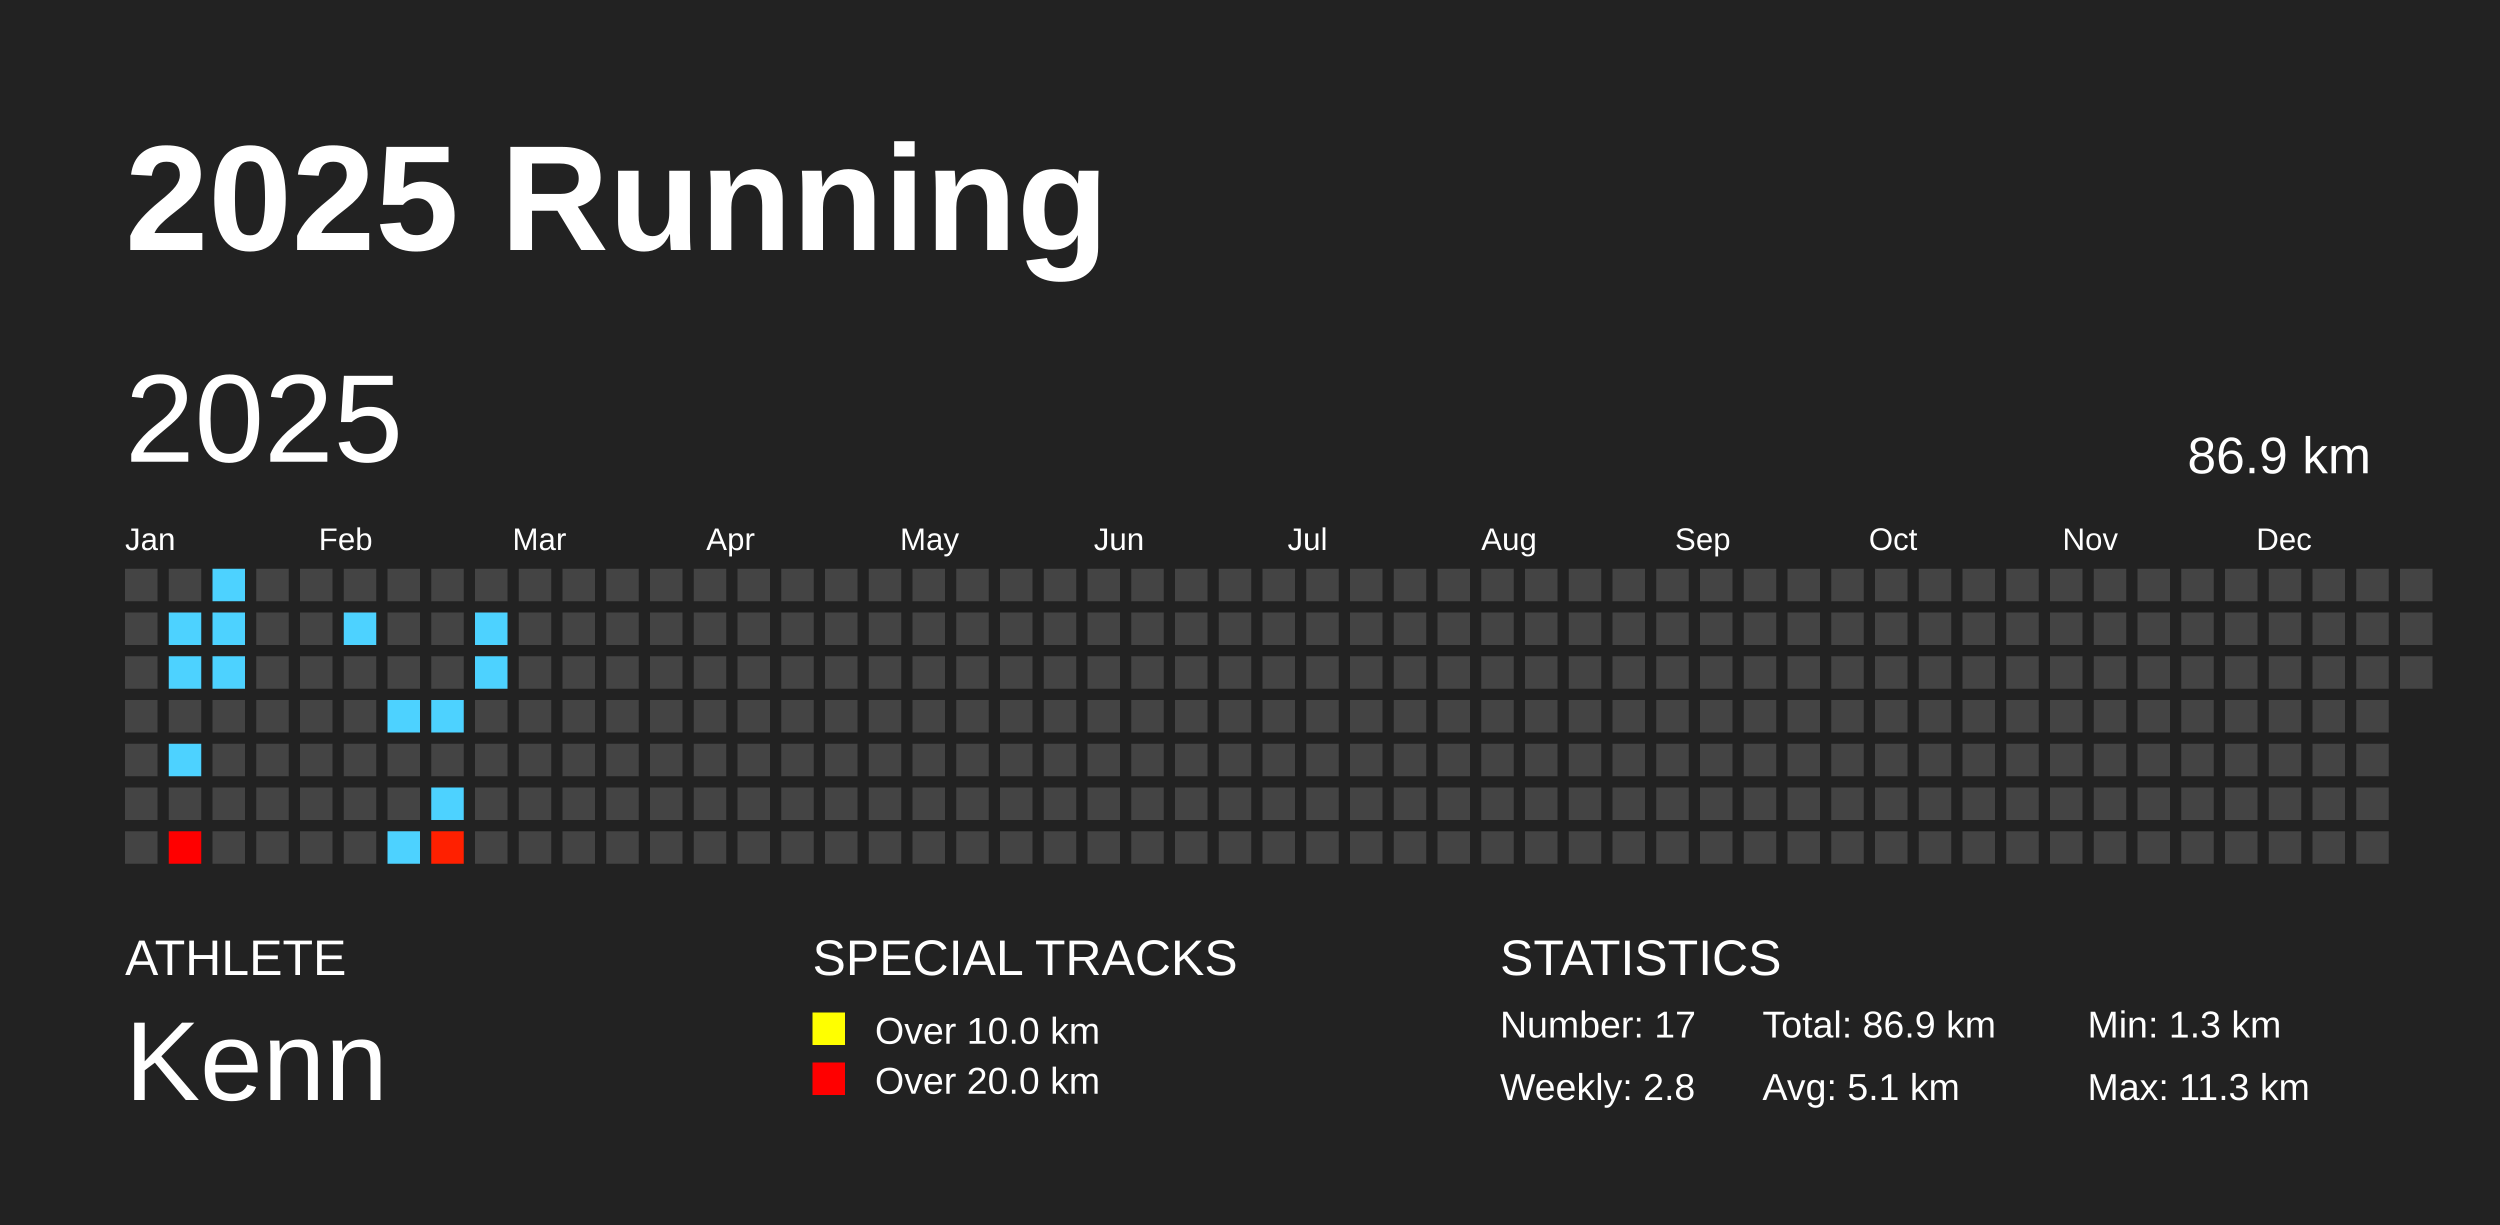
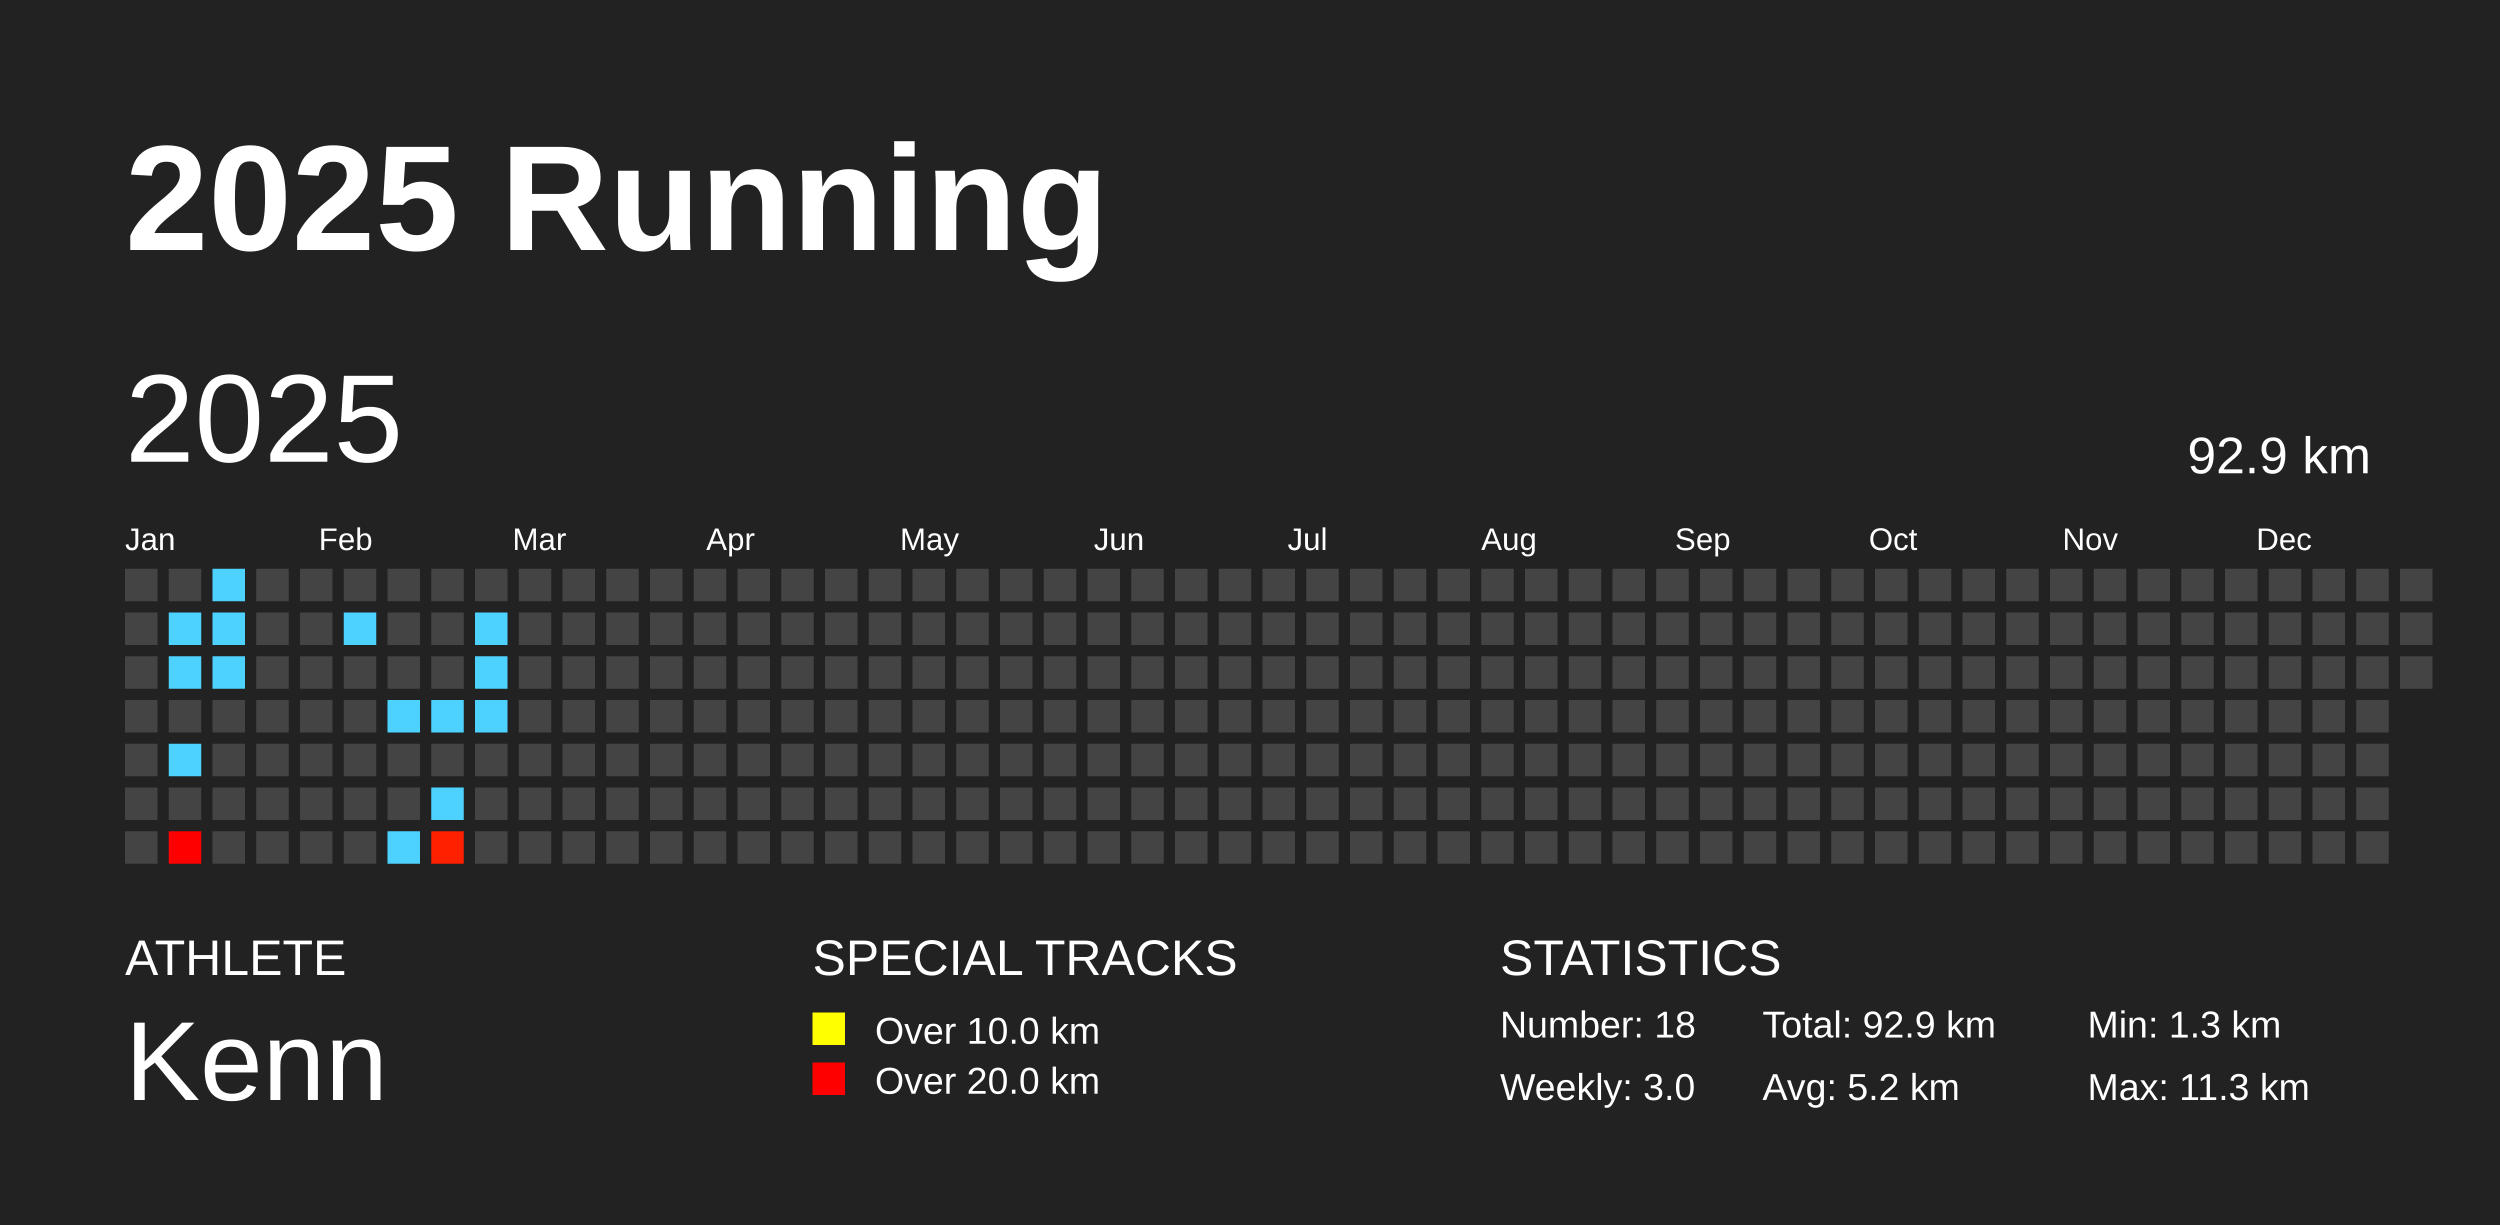
<svg xmlns="http://www.w3.org/2000/svg" baseProfile="full" height="98mm" version="1.1" viewBox="0,0,200,98" width="200mm">
  <defs />
  <rect fill="#222222" height="98" width="200" x="0" y="0" />
  <text fill="#FFFFFF" style="font-size:12px; font-family:Arial; font-weight:bold;" x="10" y="20">2025 Running</text>
  <text fill="#FFFFFF" style="font-size:4px; font-family:Arial" x="10" y="78">ATHLETE</text>
  <text fill="#FFFFFF" style="font-size:9px; font-family:Arial" x="10" y="88">Kenn</text>
  <text fill="#FFFFFF" style="font-size:4px; font-family:Arial" x="65" y="78">SPECIAL TRACKS</text>
  <rect fill="yellow" height="2.6" width="2.6" x="65" y="81" />
  <text fill="#FFFFFF" style="font-size:3px; font-family:Arial" x="70" y="83.5">Over 10.0 km</text>
  <rect fill="red" height="2.6" width="2.6" x="65" y="85" />
  <text fill="#FFFFFF" style="font-size:3px; font-family:Arial" x="70" y="87.5">Over 20.0 km</text>
  <text fill="#FFFFFF" style="font-size:4px; font-family:Arial" x="120" y="78">STATISTICS</text>
-   <text fill="#FFFFFF" style="font-size:3px; font-family:Arial" x="120" y="83">Number: 17</text>
-   <text fill="#FFFFFF" style="font-size:3px; font-family:Arial" x="120" y="88">Weekly: 2.8</text>
-   <text fill="#FFFFFF" style="font-size:3px; font-family:Arial" x="141" y="83">Total: 86.9 km</text>
-   <text fill="#FFFFFF" style="font-size:3px; font-family:Arial" x="141" y="88">Avg: 5.1 km</text>
+   <text fill="#FFFFFF" style="font-size:3px; font-family:Arial" x="120" y="83">Number: 18</text>
+   <text fill="#FFFFFF" style="font-size:3px; font-family:Arial" x="120" y="88">Weekly: 3.0</text>
+   <text fill="#FFFFFF" style="font-size:3px; font-family:Arial" x="141" y="83">Total: 92.9 km</text>
+   <text fill="#FFFFFF" style="font-size:3px; font-family:Arial" x="141" y="88">Avg: 5.2 km</text>
  <text fill="#FFFFFF" style="font-size:3px; font-family:Arial" x="167" y="83">Min: 1.3 km</text>
  <text fill="#FFFFFF" style="font-size:3px; font-family:Arial" x="167" y="88">Max: 11.3 km</text>
  <text dominant-baseline="hanging" fill="#FFFFFF" style="font-size:10.0px; font-family:Arial;" x="10" y="30">2025</text>
-   <text dominant-baseline="hanging" fill="#FFFFFF" style="font-size:4.125px; font-family:Arial;" x="175" y="35">86.9 km</text>
+   <text dominant-baseline="hanging" fill="#FFFFFF" style="font-size:4.125px; font-family:Arial;" x="175" y="35">92.9 km</text>
  <text fill="#FFFFFF" style="font-size:2.5px; font-family:Arial" x="10.0" y="44">Jan</text>
  <text fill="#FFFFFF" style="font-size:2.5px; font-family:Arial" x="25.5" y="44">Feb</text>
  <text fill="#FFFFFF" style="font-size:2.5px; font-family:Arial" x="41.0" y="44">Mar</text>
  <text fill="#FFFFFF" style="font-size:2.5px; font-family:Arial" x="56.5" y="44">Apr</text>
  <text fill="#FFFFFF" style="font-size:2.5px; font-family:Arial" x="72.0" y="44">May</text>
  <text fill="#FFFFFF" style="font-size:2.5px; font-family:Arial" x="87.5" y="44">Jun</text>
  <text fill="#FFFFFF" style="font-size:2.5px; font-family:Arial" x="103.0" y="44">Jul</text>
  <text fill="#FFFFFF" style="font-size:2.5px; font-family:Arial" x="118.5" y="44">Aug</text>
  <text fill="#FFFFFF" style="font-size:2.5px; font-family:Arial" x="134.0" y="44">Sep</text>
  <text fill="#FFFFFF" style="font-size:2.5px; font-family:Arial" x="149.5" y="44">Oct</text>
  <text fill="#FFFFFF" style="font-size:2.5px; font-family:Arial" x="165.0" y="44">Nov</text>
  <text fill="#FFFFFF" style="font-size:2.5px; font-family:Arial" x="180.5" y="44">Dec</text>
  <rect fill="#444444" height="2.6" width="2.6" x="10.0" y="45.5" />
  <rect fill="#444444" height="2.6" width="2.6" x="10.0" y="49.0" />
  <rect fill="#444444" height="2.6" width="2.6" x="10.0" y="52.5" />
  <rect fill="#444444" height="2.6" width="2.6" x="10.0" y="56.0" />
  <rect fill="#444444" height="2.6" width="2.6" x="10.0" y="59.5" />
  <rect fill="#444444" height="2.6" width="2.6" x="10.0" y="63.0" />
  <rect fill="#444444" height="2.6" width="2.6" x="10.0" y="66.5" />
  <rect fill="#444444" height="2.6" width="2.6" x="13.5" y="45.5" />
  <rect fill="#4dd2ff" height="2.6" width="2.6" x="13.5" y="49.0" />
  <rect fill="#4dd2ff" height="2.6" width="2.6" x="13.5" y="52.5" />
  <rect fill="#444444" height="2.6" width="2.6" x="13.5" y="56.0" />
  <rect fill="#4dd2ff" height="2.6" width="2.6" x="13.5" y="59.5" />
  <rect fill="#444444" height="2.6" width="2.6" x="13.5" y="63.0" />
  <rect fill="#ff0000" height="2.6" width="2.6" x="13.5" y="66.5" />
  <rect fill="#4dd2ff" height="2.6" width="2.6" x="17.0" y="45.5" />
  <rect fill="#4dd2ff" height="2.6" width="2.6" x="17.0" y="49.0" />
  <rect fill="#4dd2ff" height="2.6" width="2.6" x="17.0" y="52.5" />
  <rect fill="#444444" height="2.6" width="2.6" x="17.0" y="56.0" />
  <rect fill="#444444" height="2.6" width="2.6" x="17.0" y="59.5" />
  <rect fill="#444444" height="2.6" width="2.6" x="17.0" y="63.0" />
  <rect fill="#444444" height="2.6" width="2.6" x="17.0" y="66.5" />
  <rect fill="#444444" height="2.6" width="2.6" x="20.5" y="45.5" />
  <rect fill="#444444" height="2.6" width="2.6" x="20.5" y="49.0" />
  <rect fill="#444444" height="2.6" width="2.6" x="20.5" y="52.5" />
  <rect fill="#444444" height="2.6" width="2.6" x="20.5" y="56.0" />
  <rect fill="#444444" height="2.6" width="2.6" x="20.5" y="59.5" />
  <rect fill="#444444" height="2.6" width="2.6" x="20.5" y="63.0" />
  <rect fill="#444444" height="2.6" width="2.6" x="20.5" y="66.5" />
  <rect fill="#444444" height="2.6" width="2.6" x="24.0" y="45.5" />
  <rect fill="#444444" height="2.6" width="2.6" x="24.0" y="49.0" />
  <rect fill="#444444" height="2.6" width="2.6" x="24.0" y="52.5" />
  <rect fill="#444444" height="2.6" width="2.6" x="24.0" y="56.0" />
  <rect fill="#444444" height="2.6" width="2.6" x="24.0" y="59.5" />
  <rect fill="#444444" height="2.6" width="2.6" x="24.0" y="63.0" />
  <rect fill="#444444" height="2.6" width="2.6" x="24.0" y="66.5" />
  <rect fill="#444444" height="2.6" width="2.6" x="27.5" y="45.5" />
  <rect fill="#4dd2ff" height="2.6" width="2.6" x="27.5" y="49.0" />
  <rect fill="#444444" height="2.6" width="2.6" x="27.5" y="52.5" />
  <rect fill="#444444" height="2.6" width="2.6" x="27.5" y="56.0" />
  <rect fill="#444444" height="2.6" width="2.6" x="27.5" y="59.5" />
  <rect fill="#444444" height="2.6" width="2.6" x="27.5" y="63.0" />
  <rect fill="#444444" height="2.6" width="2.6" x="27.5" y="66.5" />
  <rect fill="#444444" height="2.6" width="2.6" x="31.0" y="45.5" />
  <rect fill="#444444" height="2.6" width="2.6" x="31.0" y="49.0" />
  <rect fill="#444444" height="2.6" width="2.6" x="31.0" y="52.5" />
  <rect fill="#4dd2ff" height="2.6" width="2.6" x="31.0" y="56.0" />
  <rect fill="#444444" height="2.6" width="2.6" x="31.0" y="59.5" />
  <rect fill="#444444" height="2.6" width="2.6" x="31.0" y="63.0" />
  <rect fill="#4dd2ff" height="2.6" width="2.6" x="31.0" y="66.5" />
  <rect fill="#444444" height="2.6" width="2.6" x="34.5" y="45.5" />
  <rect fill="#444444" height="2.6" width="2.6" x="34.5" y="49.0" />
  <rect fill="#444444" height="2.6" width="2.6" x="34.5" y="52.5" />
  <rect fill="#4dd2ff" height="2.6" width="2.6" x="34.5" y="56.0" />
  <rect fill="#444444" height="2.6" width="2.6" x="34.5" y="59.5" />
  <rect fill="#4dd2ff" height="2.6" width="2.6" x="34.5" y="63.0" />
  <rect fill="#ff2000" height="2.6" width="2.6" x="34.5" y="66.5" />
  <rect fill="#444444" height="2.6" width="2.6" x="38.0" y="45.5" />
  <rect fill="#4dd2ff" height="2.6" width="2.6" x="38.0" y="49.0" />
  <rect fill="#4dd2ff" height="2.6" width="2.6" x="38.0" y="52.5" />
-   <rect fill="#444444" height="2.6" width="2.6" x="38.0" y="56.0" />
+   <rect fill="#4dd2ff" height="2.6" width="2.6" x="38.0" y="56.0" />
  <rect fill="#444444" height="2.6" width="2.6" x="38.0" y="59.5" />
  <rect fill="#444444" height="2.6" width="2.6" x="38.0" y="63.0" />
  <rect fill="#444444" height="2.6" width="2.6" x="38.0" y="66.5" />
  <rect fill="#444444" height="2.6" width="2.6" x="41.5" y="45.5" />
  <rect fill="#444444" height="2.6" width="2.6" x="41.5" y="49.0" />
  <rect fill="#444444" height="2.6" width="2.6" x="41.5" y="52.5" />
  <rect fill="#444444" height="2.6" width="2.6" x="41.5" y="56.0" />
  <rect fill="#444444" height="2.6" width="2.6" x="41.5" y="59.5" />
  <rect fill="#444444" height="2.6" width="2.6" x="41.5" y="63.0" />
  <rect fill="#444444" height="2.6" width="2.6" x="41.5" y="66.5" />
  <rect fill="#444444" height="2.6" width="2.6" x="45.0" y="45.5" />
  <rect fill="#444444" height="2.6" width="2.6" x="45.0" y="49.0" />
  <rect fill="#444444" height="2.6" width="2.6" x="45.0" y="52.5" />
  <rect fill="#444444" height="2.6" width="2.6" x="45.0" y="56.0" />
  <rect fill="#444444" height="2.6" width="2.6" x="45.0" y="59.5" />
  <rect fill="#444444" height="2.6" width="2.6" x="45.0" y="63.0" />
  <rect fill="#444444" height="2.6" width="2.6" x="45.0" y="66.5" />
  <rect fill="#444444" height="2.6" width="2.6" x="48.5" y="45.5" />
  <rect fill="#444444" height="2.6" width="2.6" x="48.5" y="49.0" />
  <rect fill="#444444" height="2.6" width="2.6" x="48.5" y="52.5" />
  <rect fill="#444444" height="2.6" width="2.6" x="48.5" y="56.0" />
  <rect fill="#444444" height="2.6" width="2.6" x="48.5" y="59.5" />
  <rect fill="#444444" height="2.6" width="2.6" x="48.5" y="63.0" />
  <rect fill="#444444" height="2.6" width="2.6" x="48.5" y="66.5" />
  <rect fill="#444444" height="2.6" width="2.6" x="52.0" y="45.5" />
  <rect fill="#444444" height="2.6" width="2.6" x="52.0" y="49.0" />
  <rect fill="#444444" height="2.6" width="2.6" x="52.0" y="52.5" />
  <rect fill="#444444" height="2.6" width="2.6" x="52.0" y="56.0" />
  <rect fill="#444444" height="2.6" width="2.6" x="52.0" y="59.5" />
  <rect fill="#444444" height="2.6" width="2.6" x="52.0" y="63.0" />
  <rect fill="#444444" height="2.6" width="2.6" x="52.0" y="66.5" />
  <rect fill="#444444" height="2.6" width="2.6" x="55.5" y="45.5" />
  <rect fill="#444444" height="2.6" width="2.6" x="55.5" y="49.0" />
  <rect fill="#444444" height="2.6" width="2.6" x="55.5" y="52.5" />
  <rect fill="#444444" height="2.6" width="2.6" x="55.5" y="56.0" />
  <rect fill="#444444" height="2.6" width="2.6" x="55.5" y="59.5" />
  <rect fill="#444444" height="2.6" width="2.6" x="55.5" y="63.0" />
  <rect fill="#444444" height="2.6" width="2.6" x="55.5" y="66.5" />
  <rect fill="#444444" height="2.6" width="2.6" x="59.0" y="45.5" />
  <rect fill="#444444" height="2.6" width="2.6" x="59.0" y="49.0" />
  <rect fill="#444444" height="2.6" width="2.6" x="59.0" y="52.5" />
  <rect fill="#444444" height="2.6" width="2.6" x="59.0" y="56.0" />
  <rect fill="#444444" height="2.6" width="2.6" x="59.0" y="59.5" />
  <rect fill="#444444" height="2.6" width="2.6" x="59.0" y="63.0" />
  <rect fill="#444444" height="2.6" width="2.6" x="59.0" y="66.5" />
  <rect fill="#444444" height="2.6" width="2.6" x="62.5" y="45.5" />
  <rect fill="#444444" height="2.6" width="2.6" x="62.5" y="49.0" />
  <rect fill="#444444" height="2.6" width="2.6" x="62.5" y="52.5" />
  <rect fill="#444444" height="2.6" width="2.6" x="62.5" y="56.0" />
  <rect fill="#444444" height="2.6" width="2.6" x="62.5" y="59.5" />
  <rect fill="#444444" height="2.6" width="2.6" x="62.5" y="63.0" />
  <rect fill="#444444" height="2.6" width="2.6" x="62.5" y="66.5" />
  <rect fill="#444444" height="2.6" width="2.6" x="66.0" y="45.5" />
  <rect fill="#444444" height="2.6" width="2.6" x="66.0" y="49.0" />
  <rect fill="#444444" height="2.6" width="2.6" x="66.0" y="52.5" />
  <rect fill="#444444" height="2.6" width="2.6" x="66.0" y="56.0" />
  <rect fill="#444444" height="2.6" width="2.6" x="66.0" y="59.5" />
  <rect fill="#444444" height="2.6" width="2.6" x="66.0" y="63.0" />
  <rect fill="#444444" height="2.6" width="2.6" x="66.0" y="66.5" />
  <rect fill="#444444" height="2.6" width="2.6" x="69.5" y="45.5" />
  <rect fill="#444444" height="2.6" width="2.6" x="69.5" y="49.0" />
  <rect fill="#444444" height="2.6" width="2.6" x="69.5" y="52.5" />
  <rect fill="#444444" height="2.6" width="2.6" x="69.5" y="56.0" />
  <rect fill="#444444" height="2.6" width="2.6" x="69.5" y="59.5" />
  <rect fill="#444444" height="2.6" width="2.6" x="69.5" y="63.0" />
  <rect fill="#444444" height="2.6" width="2.6" x="69.5" y="66.5" />
  <rect fill="#444444" height="2.6" width="2.6" x="73.0" y="45.5" />
  <rect fill="#444444" height="2.6" width="2.6" x="73.0" y="49.0" />
  <rect fill="#444444" height="2.6" width="2.6" x="73.0" y="52.5" />
  <rect fill="#444444" height="2.6" width="2.6" x="73.0" y="56.0" />
  <rect fill="#444444" height="2.6" width="2.6" x="73.0" y="59.5" />
  <rect fill="#444444" height="2.6" width="2.6" x="73.0" y="63.0" />
  <rect fill="#444444" height="2.6" width="2.6" x="73.0" y="66.5" />
  <rect fill="#444444" height="2.6" width="2.6" x="76.5" y="45.5" />
  <rect fill="#444444" height="2.6" width="2.6" x="76.5" y="49.0" />
  <rect fill="#444444" height="2.6" width="2.6" x="76.5" y="52.5" />
  <rect fill="#444444" height="2.6" width="2.6" x="76.5" y="56.0" />
  <rect fill="#444444" height="2.6" width="2.6" x="76.5" y="59.5" />
  <rect fill="#444444" height="2.6" width="2.6" x="76.5" y="63.0" />
  <rect fill="#444444" height="2.6" width="2.6" x="76.5" y="66.5" />
  <rect fill="#444444" height="2.6" width="2.6" x="80.0" y="45.5" />
  <rect fill="#444444" height="2.6" width="2.6" x="80.0" y="49.0" />
  <rect fill="#444444" height="2.6" width="2.6" x="80.0" y="52.5" />
  <rect fill="#444444" height="2.6" width="2.6" x="80.0" y="56.0" />
  <rect fill="#444444" height="2.6" width="2.6" x="80.0" y="59.5" />
  <rect fill="#444444" height="2.6" width="2.6" x="80.0" y="63.0" />
  <rect fill="#444444" height="2.6" width="2.6" x="80.0" y="66.5" />
  <rect fill="#444444" height="2.6" width="2.6" x="83.5" y="45.5" />
  <rect fill="#444444" height="2.6" width="2.6" x="83.5" y="49.0" />
  <rect fill="#444444" height="2.6" width="2.6" x="83.5" y="52.5" />
  <rect fill="#444444" height="2.6" width="2.6" x="83.5" y="56.0" />
  <rect fill="#444444" height="2.6" width="2.6" x="83.5" y="59.5" />
  <rect fill="#444444" height="2.6" width="2.6" x="83.5" y="63.0" />
  <rect fill="#444444" height="2.6" width="2.6" x="83.5" y="66.5" />
  <rect fill="#444444" height="2.6" width="2.6" x="87.0" y="45.5" />
  <rect fill="#444444" height="2.6" width="2.6" x="87.0" y="49.0" />
  <rect fill="#444444" height="2.6" width="2.6" x="87.0" y="52.5" />
  <rect fill="#444444" height="2.6" width="2.6" x="87.0" y="56.0" />
  <rect fill="#444444" height="2.6" width="2.6" x="87.0" y="59.5" />
  <rect fill="#444444" height="2.6" width="2.6" x="87.0" y="63.0" />
  <rect fill="#444444" height="2.6" width="2.6" x="87.0" y="66.5" />
  <rect fill="#444444" height="2.6" width="2.6" x="90.5" y="45.5" />
  <rect fill="#444444" height="2.6" width="2.6" x="90.5" y="49.0" />
  <rect fill="#444444" height="2.6" width="2.6" x="90.5" y="52.5" />
  <rect fill="#444444" height="2.6" width="2.6" x="90.5" y="56.0" />
  <rect fill="#444444" height="2.6" width="2.6" x="90.5" y="59.5" />
  <rect fill="#444444" height="2.6" width="2.6" x="90.5" y="63.0" />
  <rect fill="#444444" height="2.6" width="2.6" x="90.5" y="66.5" />
  <rect fill="#444444" height="2.6" width="2.6" x="94.0" y="45.5" />
  <rect fill="#444444" height="2.6" width="2.6" x="94.0" y="49.0" />
  <rect fill="#444444" height="2.6" width="2.6" x="94.0" y="52.5" />
  <rect fill="#444444" height="2.6" width="2.6" x="94.0" y="56.0" />
  <rect fill="#444444" height="2.6" width="2.6" x="94.0" y="59.5" />
  <rect fill="#444444" height="2.6" width="2.6" x="94.0" y="63.0" />
  <rect fill="#444444" height="2.6" width="2.6" x="94.0" y="66.5" />
  <rect fill="#444444" height="2.6" width="2.6" x="97.5" y="45.5" />
  <rect fill="#444444" height="2.6" width="2.6" x="97.5" y="49.0" />
  <rect fill="#444444" height="2.6" width="2.6" x="97.5" y="52.5" />
  <rect fill="#444444" height="2.6" width="2.6" x="97.5" y="56.0" />
  <rect fill="#444444" height="2.6" width="2.6" x="97.5" y="59.5" />
  <rect fill="#444444" height="2.6" width="2.6" x="97.5" y="63.0" />
  <rect fill="#444444" height="2.6" width="2.6" x="97.5" y="66.5" />
  <rect fill="#444444" height="2.6" width="2.6" x="101.0" y="45.5" />
  <rect fill="#444444" height="2.6" width="2.6" x="101.0" y="49.0" />
  <rect fill="#444444" height="2.6" width="2.6" x="101.0" y="52.5" />
  <rect fill="#444444" height="2.6" width="2.6" x="101.0" y="56.0" />
  <rect fill="#444444" height="2.6" width="2.6" x="101.0" y="59.5" />
  <rect fill="#444444" height="2.6" width="2.6" x="101.0" y="63.0" />
  <rect fill="#444444" height="2.6" width="2.6" x="101.0" y="66.5" />
  <rect fill="#444444" height="2.6" width="2.6" x="104.5" y="45.5" />
  <rect fill="#444444" height="2.6" width="2.6" x="104.5" y="49.0" />
  <rect fill="#444444" height="2.6" width="2.6" x="104.5" y="52.5" />
  <rect fill="#444444" height="2.6" width="2.6" x="104.5" y="56.0" />
  <rect fill="#444444" height="2.6" width="2.6" x="104.5" y="59.5" />
  <rect fill="#444444" height="2.6" width="2.6" x="104.5" y="63.0" />
  <rect fill="#444444" height="2.6" width="2.6" x="104.5" y="66.5" />
  <rect fill="#444444" height="2.6" width="2.6" x="108.0" y="45.5" />
  <rect fill="#444444" height="2.6" width="2.6" x="108.0" y="49.0" />
  <rect fill="#444444" height="2.6" width="2.6" x="108.0" y="52.5" />
  <rect fill="#444444" height="2.6" width="2.6" x="108.0" y="56.0" />
  <rect fill="#444444" height="2.6" width="2.6" x="108.0" y="59.5" />
  <rect fill="#444444" height="2.6" width="2.6" x="108.0" y="63.0" />
  <rect fill="#444444" height="2.6" width="2.6" x="108.0" y="66.5" />
  <rect fill="#444444" height="2.6" width="2.6" x="111.5" y="45.5" />
  <rect fill="#444444" height="2.6" width="2.6" x="111.5" y="49.0" />
  <rect fill="#444444" height="2.6" width="2.6" x="111.5" y="52.5" />
  <rect fill="#444444" height="2.6" width="2.6" x="111.5" y="56.0" />
  <rect fill="#444444" height="2.6" width="2.6" x="111.5" y="59.5" />
  <rect fill="#444444" height="2.6" width="2.6" x="111.5" y="63.0" />
  <rect fill="#444444" height="2.6" width="2.6" x="111.5" y="66.5" />
  <rect fill="#444444" height="2.6" width="2.6" x="115.0" y="45.5" />
  <rect fill="#444444" height="2.6" width="2.6" x="115.0" y="49.0" />
  <rect fill="#444444" height="2.6" width="2.6" x="115.0" y="52.5" />
  <rect fill="#444444" height="2.6" width="2.6" x="115.0" y="56.0" />
  <rect fill="#444444" height="2.6" width="2.6" x="115.0" y="59.5" />
  <rect fill="#444444" height="2.6" width="2.6" x="115.0" y="63.0" />
  <rect fill="#444444" height="2.6" width="2.6" x="115.0" y="66.5" />
  <rect fill="#444444" height="2.6" width="2.6" x="118.5" y="45.5" />
  <rect fill="#444444" height="2.6" width="2.6" x="118.5" y="49.0" />
  <rect fill="#444444" height="2.6" width="2.6" x="118.5" y="52.5" />
  <rect fill="#444444" height="2.6" width="2.6" x="118.5" y="56.0" />
  <rect fill="#444444" height="2.6" width="2.6" x="118.5" y="59.5" />
  <rect fill="#444444" height="2.6" width="2.6" x="118.5" y="63.0" />
  <rect fill="#444444" height="2.6" width="2.6" x="118.5" y="66.5" />
  <rect fill="#444444" height="2.6" width="2.6" x="122.0" y="45.5" />
  <rect fill="#444444" height="2.6" width="2.6" x="122.0" y="49.0" />
  <rect fill="#444444" height="2.6" width="2.6" x="122.0" y="52.5" />
  <rect fill="#444444" height="2.6" width="2.6" x="122.0" y="56.0" />
  <rect fill="#444444" height="2.6" width="2.6" x="122.0" y="59.5" />
  <rect fill="#444444" height="2.6" width="2.6" x="122.0" y="63.0" />
  <rect fill="#444444" height="2.6" width="2.6" x="122.0" y="66.5" />
  <rect fill="#444444" height="2.6" width="2.6" x="125.5" y="45.5" />
  <rect fill="#444444" height="2.6" width="2.6" x="125.5" y="49.0" />
  <rect fill="#444444" height="2.6" width="2.6" x="125.5" y="52.5" />
  <rect fill="#444444" height="2.6" width="2.6" x="125.5" y="56.0" />
  <rect fill="#444444" height="2.6" width="2.6" x="125.5" y="59.5" />
  <rect fill="#444444" height="2.6" width="2.6" x="125.5" y="63.0" />
  <rect fill="#444444" height="2.6" width="2.6" x="125.5" y="66.5" />
  <rect fill="#444444" height="2.6" width="2.6" x="129.0" y="45.5" />
  <rect fill="#444444" height="2.6" width="2.6" x="129.0" y="49.0" />
  <rect fill="#444444" height="2.6" width="2.6" x="129.0" y="52.5" />
  <rect fill="#444444" height="2.6" width="2.6" x="129.0" y="56.0" />
  <rect fill="#444444" height="2.6" width="2.6" x="129.0" y="59.5" />
  <rect fill="#444444" height="2.6" width="2.6" x="129.0" y="63.0" />
  <rect fill="#444444" height="2.6" width="2.6" x="129.0" y="66.5" />
  <rect fill="#444444" height="2.6" width="2.6" x="132.5" y="45.5" />
  <rect fill="#444444" height="2.6" width="2.6" x="132.5" y="49.0" />
  <rect fill="#444444" height="2.6" width="2.6" x="132.5" y="52.5" />
  <rect fill="#444444" height="2.6" width="2.6" x="132.5" y="56.0" />
  <rect fill="#444444" height="2.6" width="2.6" x="132.5" y="59.5" />
  <rect fill="#444444" height="2.6" width="2.6" x="132.5" y="63.0" />
  <rect fill="#444444" height="2.6" width="2.6" x="132.5" y="66.5" />
  <rect fill="#444444" height="2.6" width="2.6" x="136.0" y="45.5" />
  <rect fill="#444444" height="2.6" width="2.6" x="136.0" y="49.0" />
  <rect fill="#444444" height="2.6" width="2.6" x="136.0" y="52.5" />
  <rect fill="#444444" height="2.6" width="2.6" x="136.0" y="56.0" />
  <rect fill="#444444" height="2.6" width="2.6" x="136.0" y="59.5" />
  <rect fill="#444444" height="2.6" width="2.6" x="136.0" y="63.0" />
  <rect fill="#444444" height="2.6" width="2.6" x="136.0" y="66.5" />
  <rect fill="#444444" height="2.6" width="2.6" x="139.5" y="45.5" />
  <rect fill="#444444" height="2.6" width="2.6" x="139.5" y="49.0" />
  <rect fill="#444444" height="2.6" width="2.6" x="139.5" y="52.5" />
  <rect fill="#444444" height="2.6" width="2.6" x="139.5" y="56.0" />
  <rect fill="#444444" height="2.6" width="2.6" x="139.5" y="59.5" />
  <rect fill="#444444" height="2.6" width="2.6" x="139.5" y="63.0" />
  <rect fill="#444444" height="2.6" width="2.6" x="139.5" y="66.5" />
  <rect fill="#444444" height="2.6" width="2.6" x="143.0" y="45.5" />
  <rect fill="#444444" height="2.6" width="2.6" x="143.0" y="49.0" />
  <rect fill="#444444" height="2.6" width="2.6" x="143.0" y="52.5" />
  <rect fill="#444444" height="2.6" width="2.6" x="143.0" y="56.0" />
  <rect fill="#444444" height="2.6" width="2.6" x="143.0" y="59.5" />
  <rect fill="#444444" height="2.6" width="2.6" x="143.0" y="63.0" />
  <rect fill="#444444" height="2.6" width="2.6" x="143.0" y="66.5" />
  <rect fill="#444444" height="2.6" width="2.6" x="146.5" y="45.5" />
  <rect fill="#444444" height="2.6" width="2.6" x="146.5" y="49.0" />
  <rect fill="#444444" height="2.6" width="2.6" x="146.5" y="52.5" />
  <rect fill="#444444" height="2.6" width="2.6" x="146.5" y="56.0" />
  <rect fill="#444444" height="2.6" width="2.6" x="146.5" y="59.5" />
  <rect fill="#444444" height="2.6" width="2.6" x="146.5" y="63.0" />
  <rect fill="#444444" height="2.6" width="2.6" x="146.5" y="66.5" />
  <rect fill="#444444" height="2.6" width="2.6" x="150.0" y="45.5" />
  <rect fill="#444444" height="2.6" width="2.6" x="150.0" y="49.0" />
  <rect fill="#444444" height="2.6" width="2.6" x="150.0" y="52.5" />
  <rect fill="#444444" height="2.6" width="2.6" x="150.0" y="56.0" />
  <rect fill="#444444" height="2.6" width="2.6" x="150.0" y="59.5" />
  <rect fill="#444444" height="2.6" width="2.6" x="150.0" y="63.0" />
  <rect fill="#444444" height="2.6" width="2.6" x="150.0" y="66.5" />
  <rect fill="#444444" height="2.6" width="2.6" x="153.5" y="45.5" />
  <rect fill="#444444" height="2.6" width="2.6" x="153.5" y="49.0" />
  <rect fill="#444444" height="2.6" width="2.6" x="153.5" y="52.5" />
  <rect fill="#444444" height="2.6" width="2.6" x="153.5" y="56.0" />
  <rect fill="#444444" height="2.6" width="2.6" x="153.5" y="59.5" />
  <rect fill="#444444" height="2.6" width="2.6" x="153.5" y="63.0" />
  <rect fill="#444444" height="2.6" width="2.6" x="153.5" y="66.5" />
  <rect fill="#444444" height="2.6" width="2.6" x="157.0" y="45.5" />
  <rect fill="#444444" height="2.6" width="2.6" x="157.0" y="49.0" />
  <rect fill="#444444" height="2.6" width="2.6" x="157.0" y="52.5" />
  <rect fill="#444444" height="2.6" width="2.6" x="157.0" y="56.0" />
  <rect fill="#444444" height="2.6" width="2.6" x="157.0" y="59.5" />
  <rect fill="#444444" height="2.6" width="2.6" x="157.0" y="63.0" />
  <rect fill="#444444" height="2.6" width="2.6" x="157.0" y="66.5" />
  <rect fill="#444444" height="2.6" width="2.6" x="160.5" y="45.5" />
  <rect fill="#444444" height="2.6" width="2.6" x="160.5" y="49.0" />
  <rect fill="#444444" height="2.6" width="2.6" x="160.5" y="52.5" />
  <rect fill="#444444" height="2.6" width="2.6" x="160.5" y="56.0" />
  <rect fill="#444444" height="2.6" width="2.6" x="160.5" y="59.5" />
  <rect fill="#444444" height="2.6" width="2.6" x="160.5" y="63.0" />
  <rect fill="#444444" height="2.6" width="2.6" x="160.5" y="66.5" />
  <rect fill="#444444" height="2.6" width="2.6" x="164.0" y="45.5" />
  <rect fill="#444444" height="2.6" width="2.6" x="164.0" y="49.0" />
  <rect fill="#444444" height="2.6" width="2.6" x="164.0" y="52.5" />
  <rect fill="#444444" height="2.6" width="2.6" x="164.0" y="56.0" />
  <rect fill="#444444" height="2.6" width="2.6" x="164.0" y="59.5" />
  <rect fill="#444444" height="2.6" width="2.6" x="164.0" y="63.0" />
  <rect fill="#444444" height="2.6" width="2.6" x="164.0" y="66.5" />
  <rect fill="#444444" height="2.6" width="2.6" x="167.5" y="45.5" />
  <rect fill="#444444" height="2.6" width="2.6" x="167.5" y="49.0" />
  <rect fill="#444444" height="2.6" width="2.6" x="167.5" y="52.5" />
  <rect fill="#444444" height="2.6" width="2.6" x="167.5" y="56.0" />
  <rect fill="#444444" height="2.6" width="2.6" x="167.5" y="59.5" />
  <rect fill="#444444" height="2.6" width="2.6" x="167.5" y="63.0" />
  <rect fill="#444444" height="2.6" width="2.6" x="167.5" y="66.5" />
  <rect fill="#444444" height="2.6" width="2.6" x="171.0" y="45.5" />
  <rect fill="#444444" height="2.6" width="2.6" x="171.0" y="49.0" />
  <rect fill="#444444" height="2.6" width="2.6" x="171.0" y="52.5" />
  <rect fill="#444444" height="2.6" width="2.6" x="171.0" y="56.0" />
  <rect fill="#444444" height="2.6" width="2.6" x="171.0" y="59.5" />
  <rect fill="#444444" height="2.6" width="2.6" x="171.0" y="63.0" />
  <rect fill="#444444" height="2.6" width="2.6" x="171.0" y="66.5" />
  <rect fill="#444444" height="2.6" width="2.6" x="174.5" y="45.5" />
  <rect fill="#444444" height="2.6" width="2.6" x="174.5" y="49.0" />
  <rect fill="#444444" height="2.6" width="2.6" x="174.5" y="52.5" />
  <rect fill="#444444" height="2.6" width="2.6" x="174.5" y="56.0" />
  <rect fill="#444444" height="2.6" width="2.6" x="174.5" y="59.5" />
  <rect fill="#444444" height="2.6" width="2.6" x="174.5" y="63.0" />
  <rect fill="#444444" height="2.6" width="2.6" x="174.5" y="66.5" />
  <rect fill="#444444" height="2.6" width="2.6" x="178.0" y="45.5" />
  <rect fill="#444444" height="2.6" width="2.6" x="178.0" y="49.0" />
  <rect fill="#444444" height="2.6" width="2.6" x="178.0" y="52.5" />
  <rect fill="#444444" height="2.6" width="2.6" x="178.0" y="56.0" />
  <rect fill="#444444" height="2.6" width="2.6" x="178.0" y="59.5" />
  <rect fill="#444444" height="2.6" width="2.6" x="178.0" y="63.0" />
  <rect fill="#444444" height="2.6" width="2.6" x="178.0" y="66.5" />
  <rect fill="#444444" height="2.6" width="2.6" x="181.5" y="45.5" />
  <rect fill="#444444" height="2.6" width="2.6" x="181.5" y="49.0" />
  <rect fill="#444444" height="2.6" width="2.6" x="181.5" y="52.5" />
  <rect fill="#444444" height="2.6" width="2.6" x="181.5" y="56.0" />
  <rect fill="#444444" height="2.6" width="2.6" x="181.5" y="59.5" />
  <rect fill="#444444" height="2.6" width="2.6" x="181.5" y="63.0" />
  <rect fill="#444444" height="2.6" width="2.6" x="181.5" y="66.5" />
  <rect fill="#444444" height="2.6" width="2.6" x="185.0" y="45.5" />
  <rect fill="#444444" height="2.6" width="2.6" x="185.0" y="49.0" />
  <rect fill="#444444" height="2.6" width="2.6" x="185.0" y="52.5" />
  <rect fill="#444444" height="2.6" width="2.6" x="185.0" y="56.0" />
  <rect fill="#444444" height="2.6" width="2.6" x="185.0" y="59.5" />
  <rect fill="#444444" height="2.6" width="2.6" x="185.0" y="63.0" />
  <rect fill="#444444" height="2.6" width="2.6" x="185.0" y="66.5" />
  <rect fill="#444444" height="2.6" width="2.6" x="188.5" y="45.5" />
  <rect fill="#444444" height="2.6" width="2.6" x="188.5" y="49.0" />
  <rect fill="#444444" height="2.6" width="2.6" x="188.5" y="52.5" />
  <rect fill="#444444" height="2.6" width="2.6" x="188.5" y="56.0" />
  <rect fill="#444444" height="2.6" width="2.6" x="188.5" y="59.5" />
  <rect fill="#444444" height="2.6" width="2.6" x="188.5" y="63.0" />
  <rect fill="#444444" height="2.6" width="2.6" x="188.5" y="66.5" />
  <rect fill="#444444" height="2.6" width="2.6" x="192.0" y="45.5" />
  <rect fill="#444444" height="2.6" width="2.6" x="192.0" y="49.0" />
  <rect fill="#444444" height="2.6" width="2.6" x="192.0" y="52.5" />
</svg>
